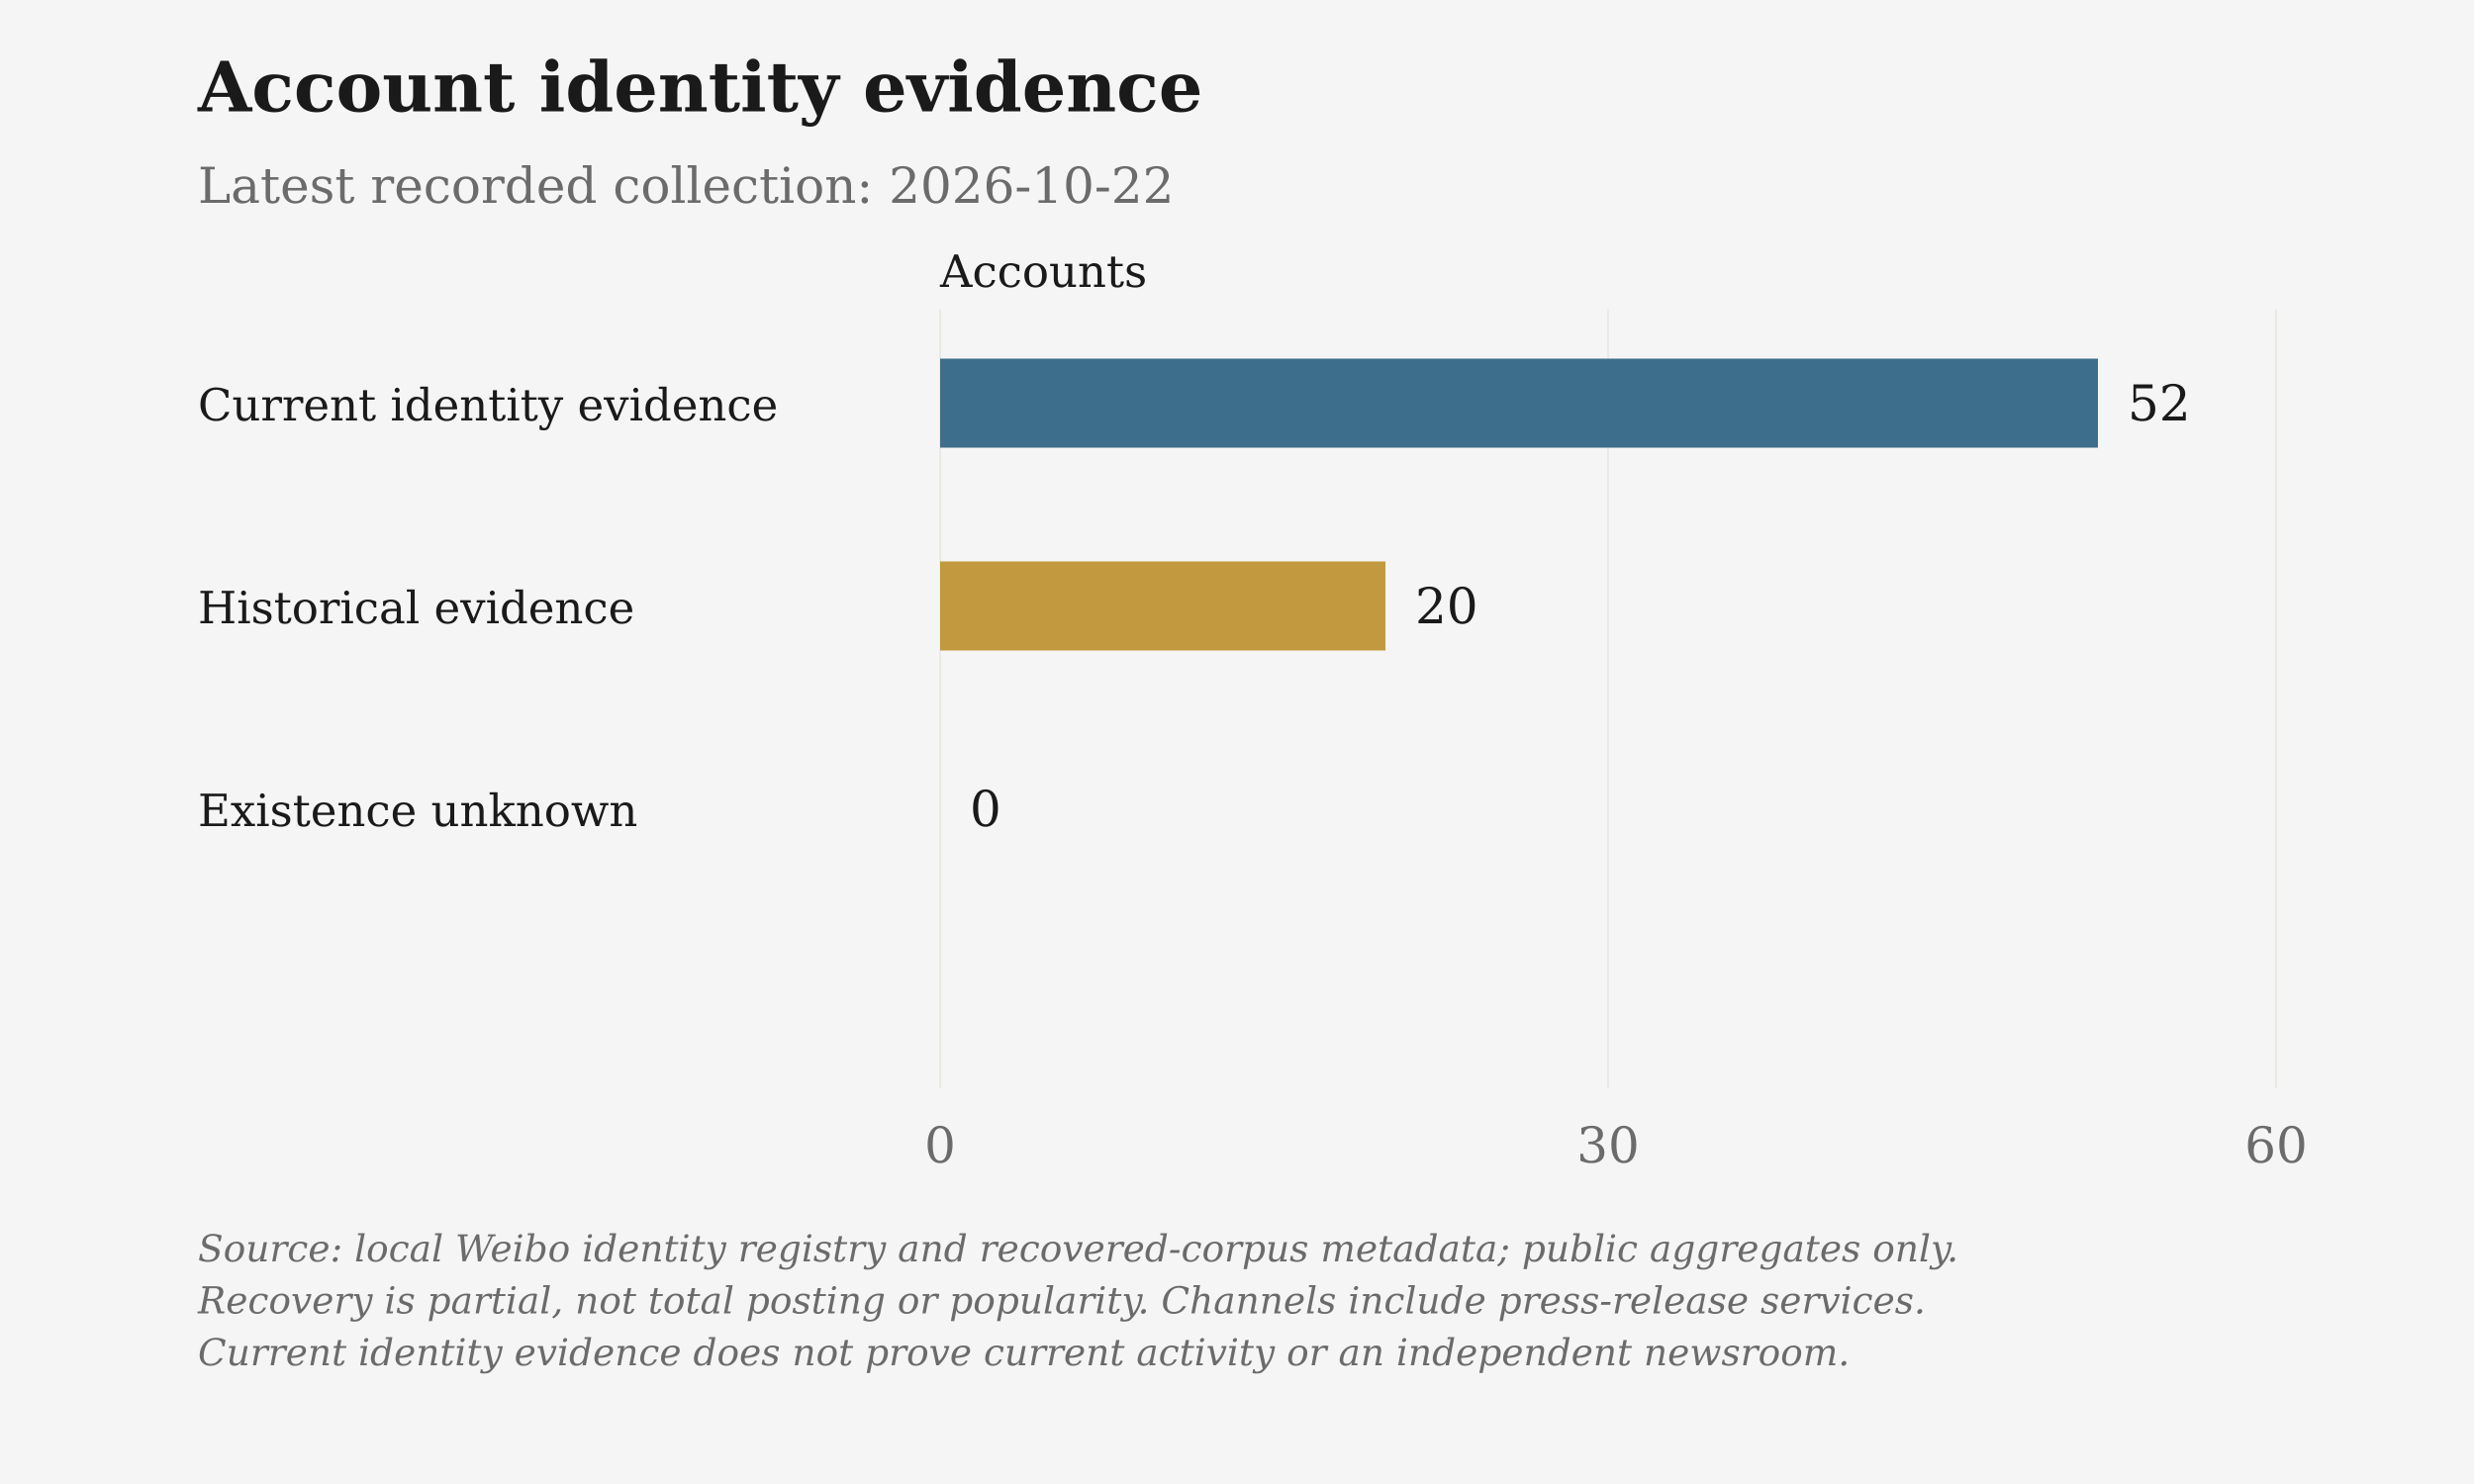
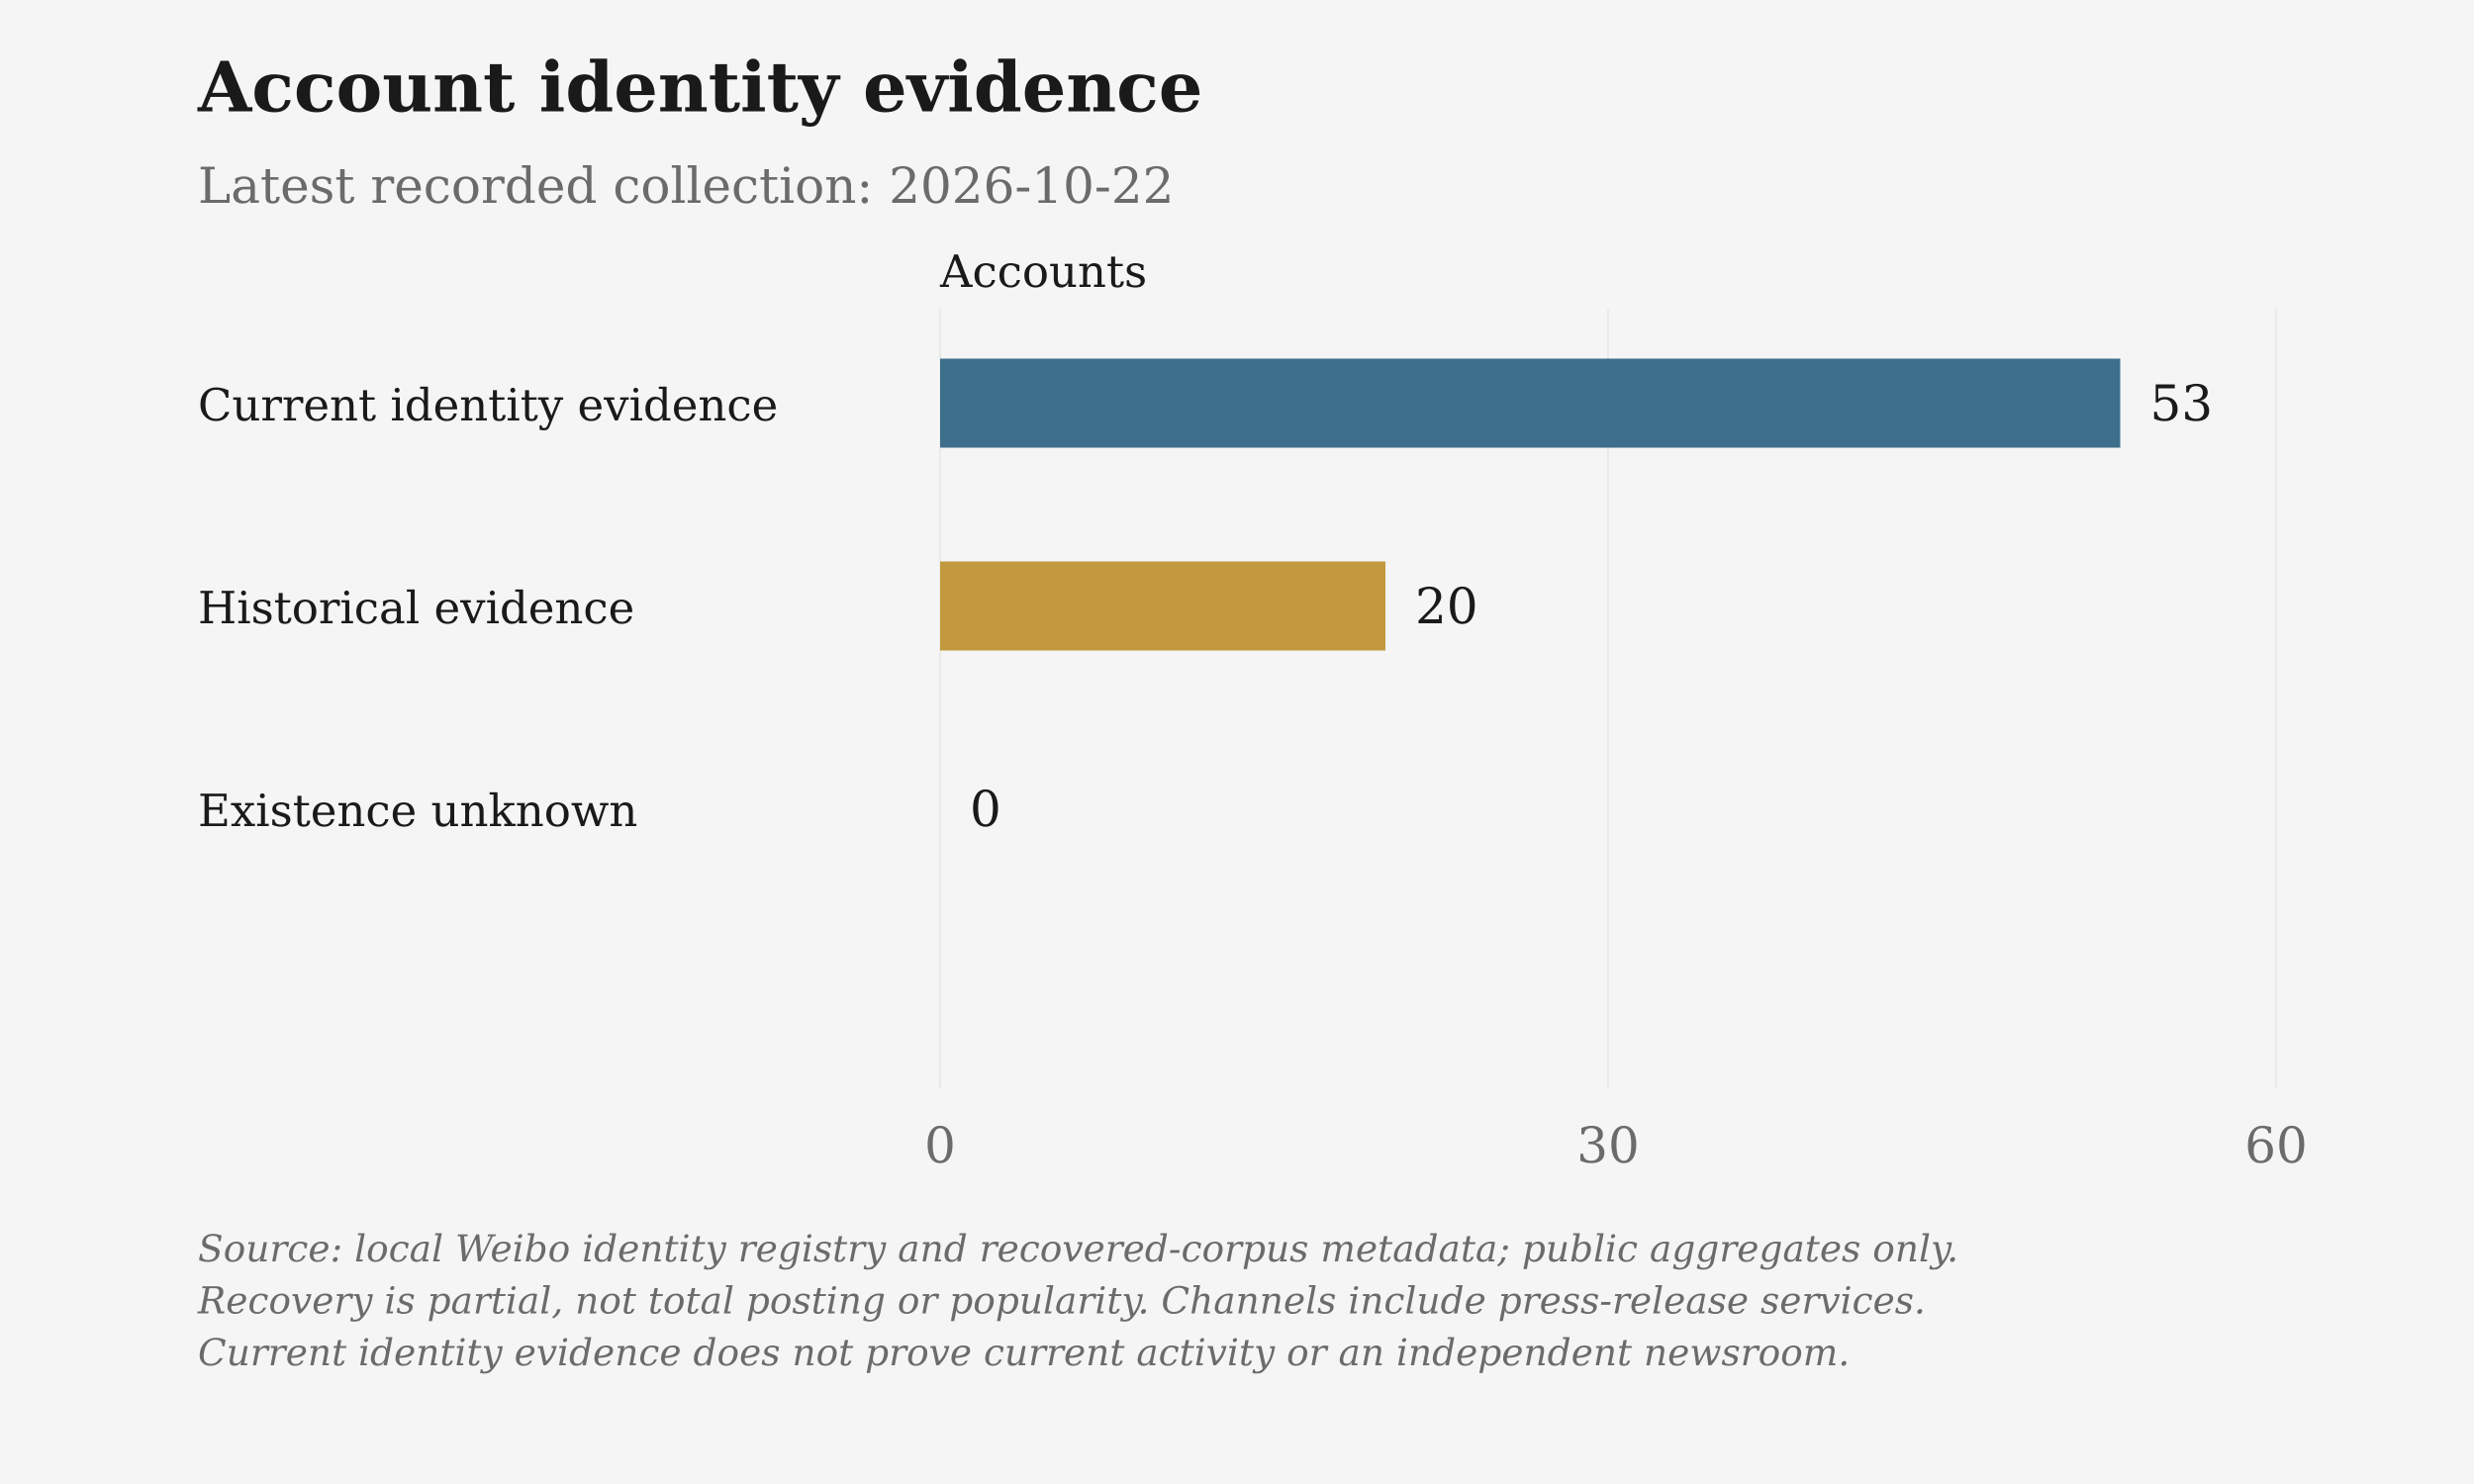
<svg xmlns="http://www.w3.org/2000/svg" viewBox="0 0 1000 600" role="img" aria-label="Account identity evidence">
  <rect class="chart-background" width="1000" height="600" fill="#F5F5F5" />
  <g font-family="DejaVu Serif, Georgia, 'Times New Roman', serif" font-size="20" fill="#6B6B6B">
    <text x="80" y="45" font-size="28" font-weight="bold" fill="#1A1A1A">Account identity evidence</text>
    <text x="80" y="82">Latest recorded collection: 2026-10-22</text>
    <text class="axis-unit" x="380" y="116" font-size="18" fill="#1A1A1A">Accounts</text>
    <path d="M380.00 125V440" stroke="#D6D3CC" stroke-opacity=".6" stroke-width=".5" />
    <text x="380.00" y="470" text-anchor="middle">0</text>
    <path d="M650.00 125V440" stroke="#D6D3CC" stroke-opacity=".6" stroke-width=".5" />
    <text x="650.00" y="470" text-anchor="middle">30</text>
    <path d="M920.00 125V440" stroke="#D6D3CC" stroke-opacity=".6" stroke-width=".5" />
    <text x="920.00" y="470" text-anchor="middle">60</text>
    <text x="80" y="170" font-size="18" fill="#1A1A1A">Current identity evidence</text>
-     <rect class="data-bar" data-label="Current identity evidence" data-value="52" x="380" y="145" width="468.00" height="36" fill="#3D6F8C" />
-     <text x="860.00" y="170" fill="#1A1A1A">52</text>
+     <rect class="data-bar" data-label="Current identity evidence" data-value="53" x="380" y="145" width="477.00" height="36" fill="#3D6F8C" />
+     <text x="869.00" y="170" fill="#1A1A1A">53</text>
    <text x="80" y="252" font-size="18" fill="#1A1A1A">Historical evidence</text>
    <rect class="data-bar" data-label="Historical evidence" data-value="20" x="380" y="227" width="180.00" height="36" fill="#C2993E" />
    <text x="572.00" y="252" fill="#1A1A1A">20</text>
    <text x="80" y="334" font-size="18" fill="#1A1A1A">Existence unknown</text>
    <rect class="data-bar" data-label="Existence unknown" data-value="0" x="380" y="309" width="0.00" height="36" fill="#6B6B6B" />
    <text x="392.00" y="334" fill="#1A1A1A">0</text>
    <text class="figure-source" x="80" y="510" font-size="15" font-style="italic">Source: local Weibo identity registry and recovered-corpus metadata; public aggregates only.</text>
    <text class="figure-source" x="80" y="531" font-size="15" font-style="italic">Recovery is partial, not total posting or popularity. Channels include press-release services.</text>
    <text class="figure-source" x="80" y="552" font-size="15" font-style="italic">Current identity evidence does not prove current activity or an independent newsroom.</text>
  </g>
</svg>
